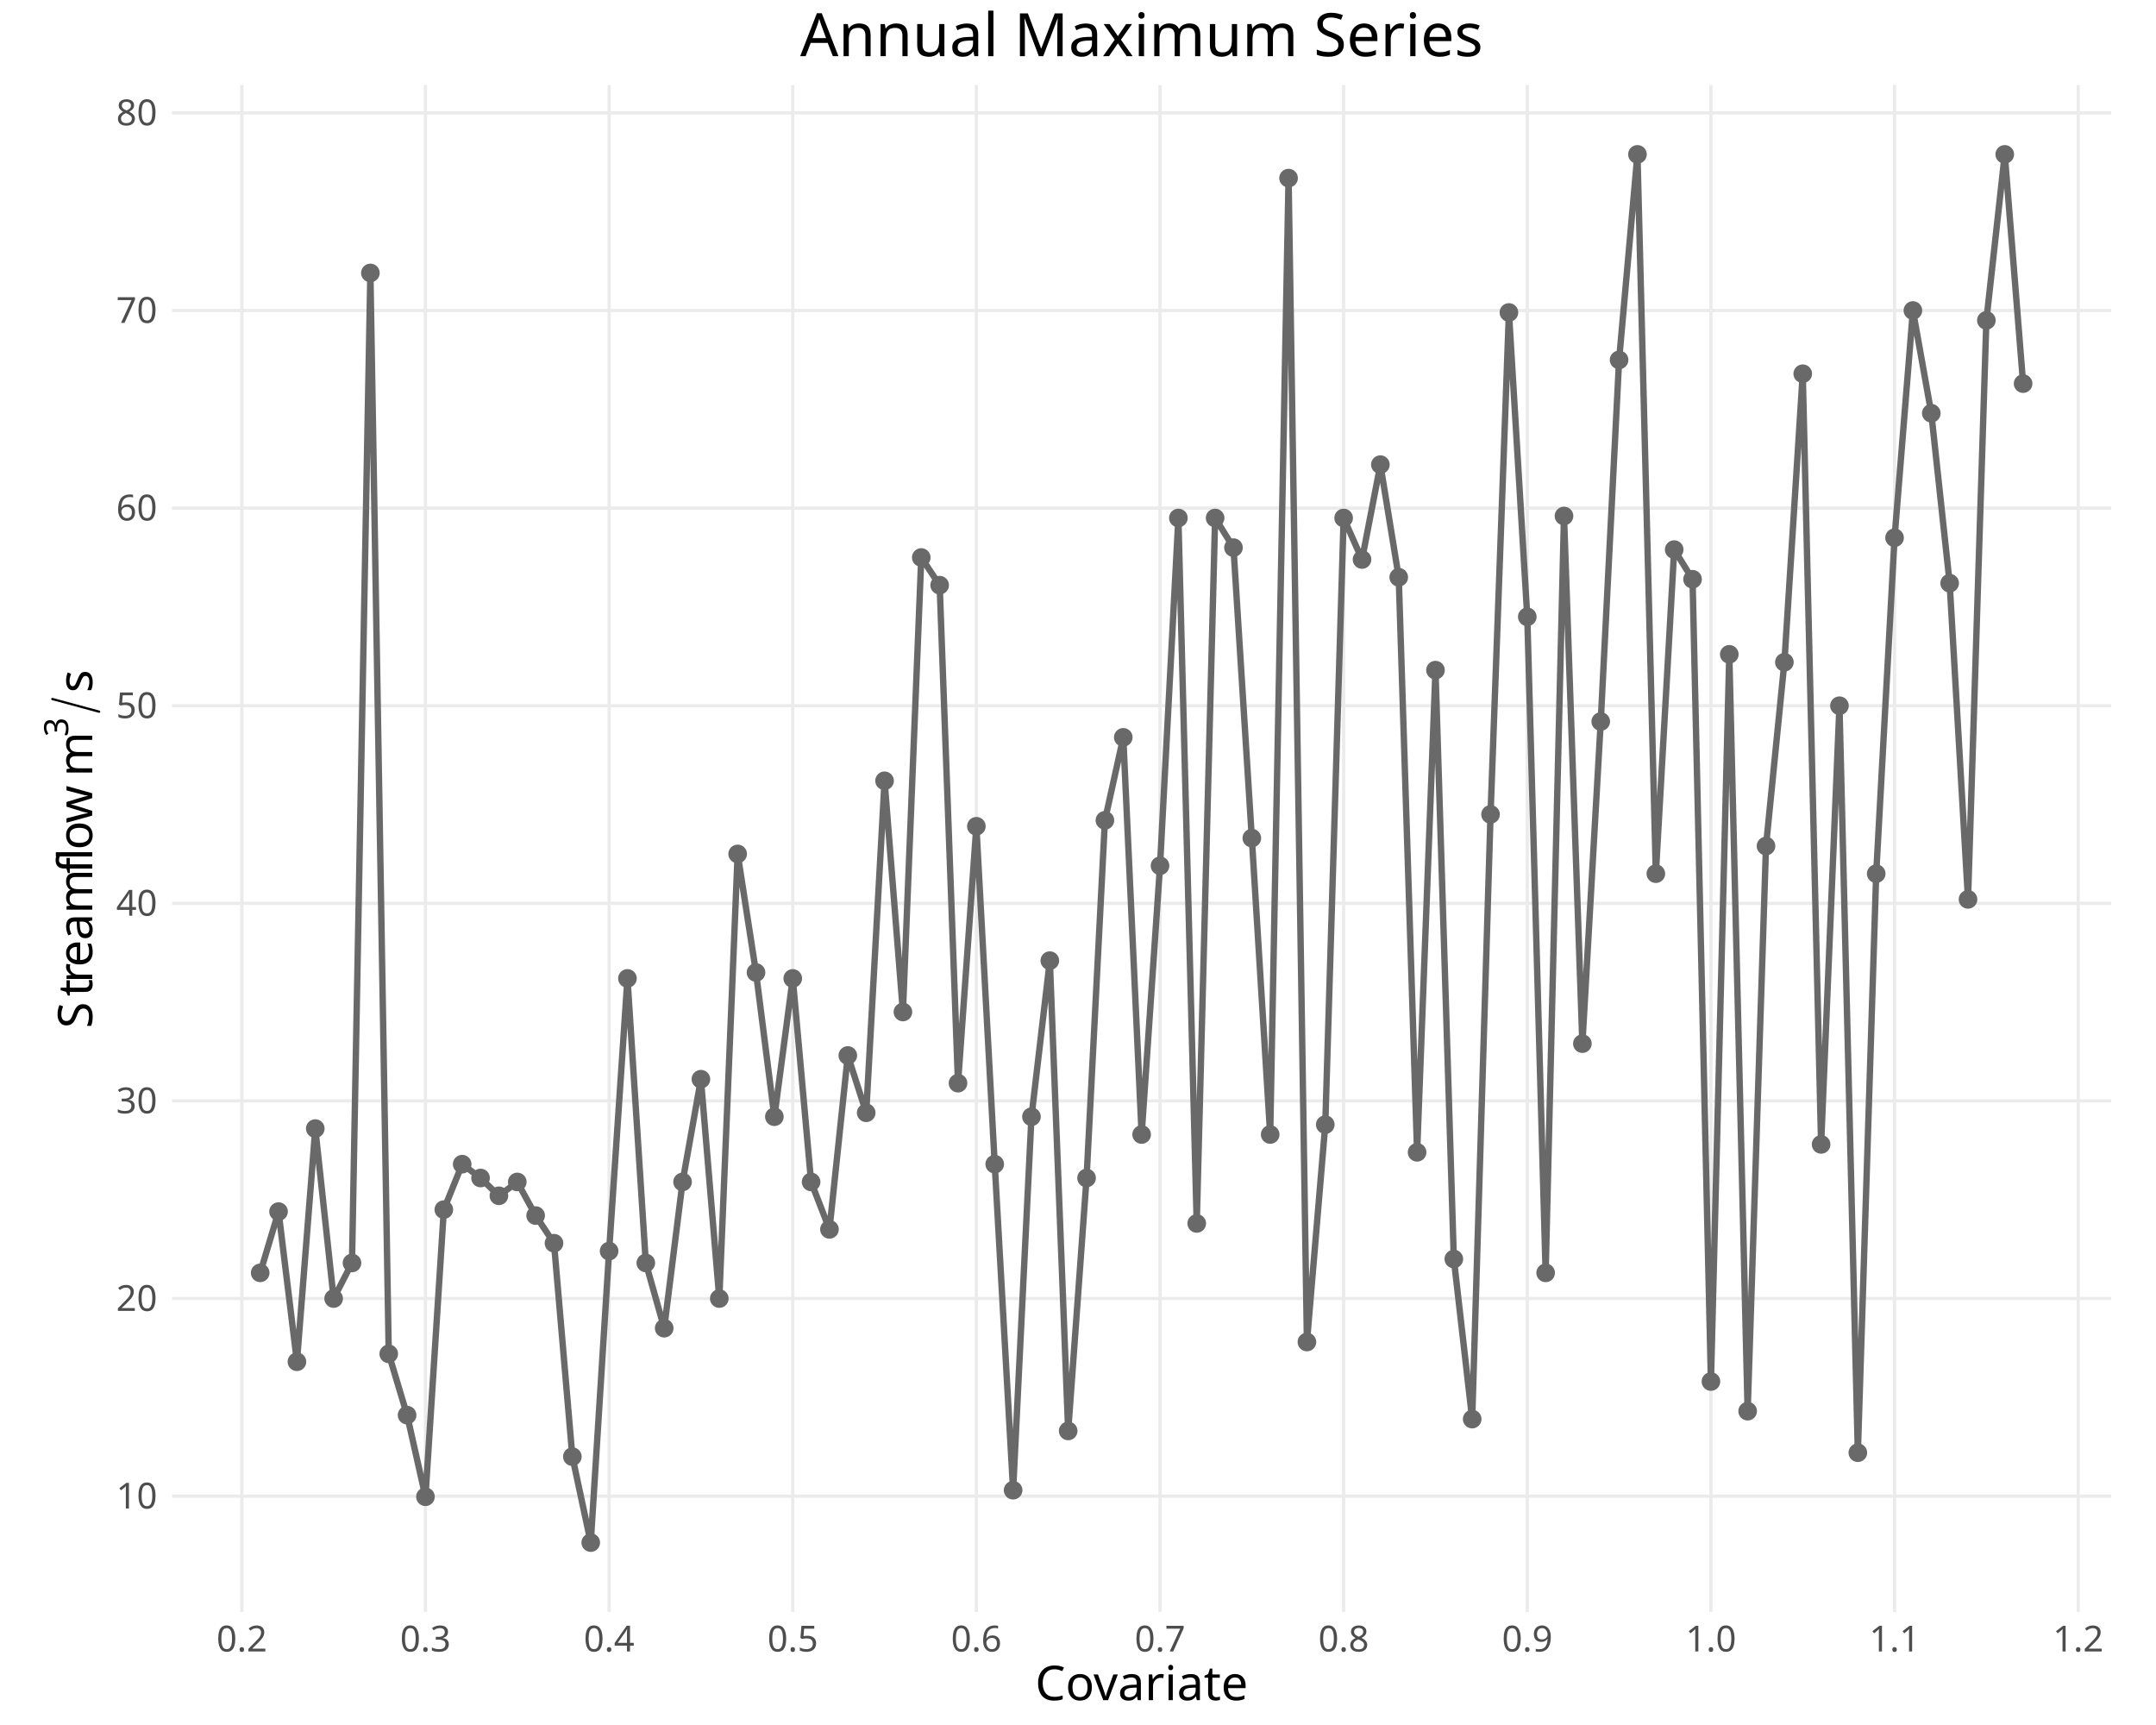
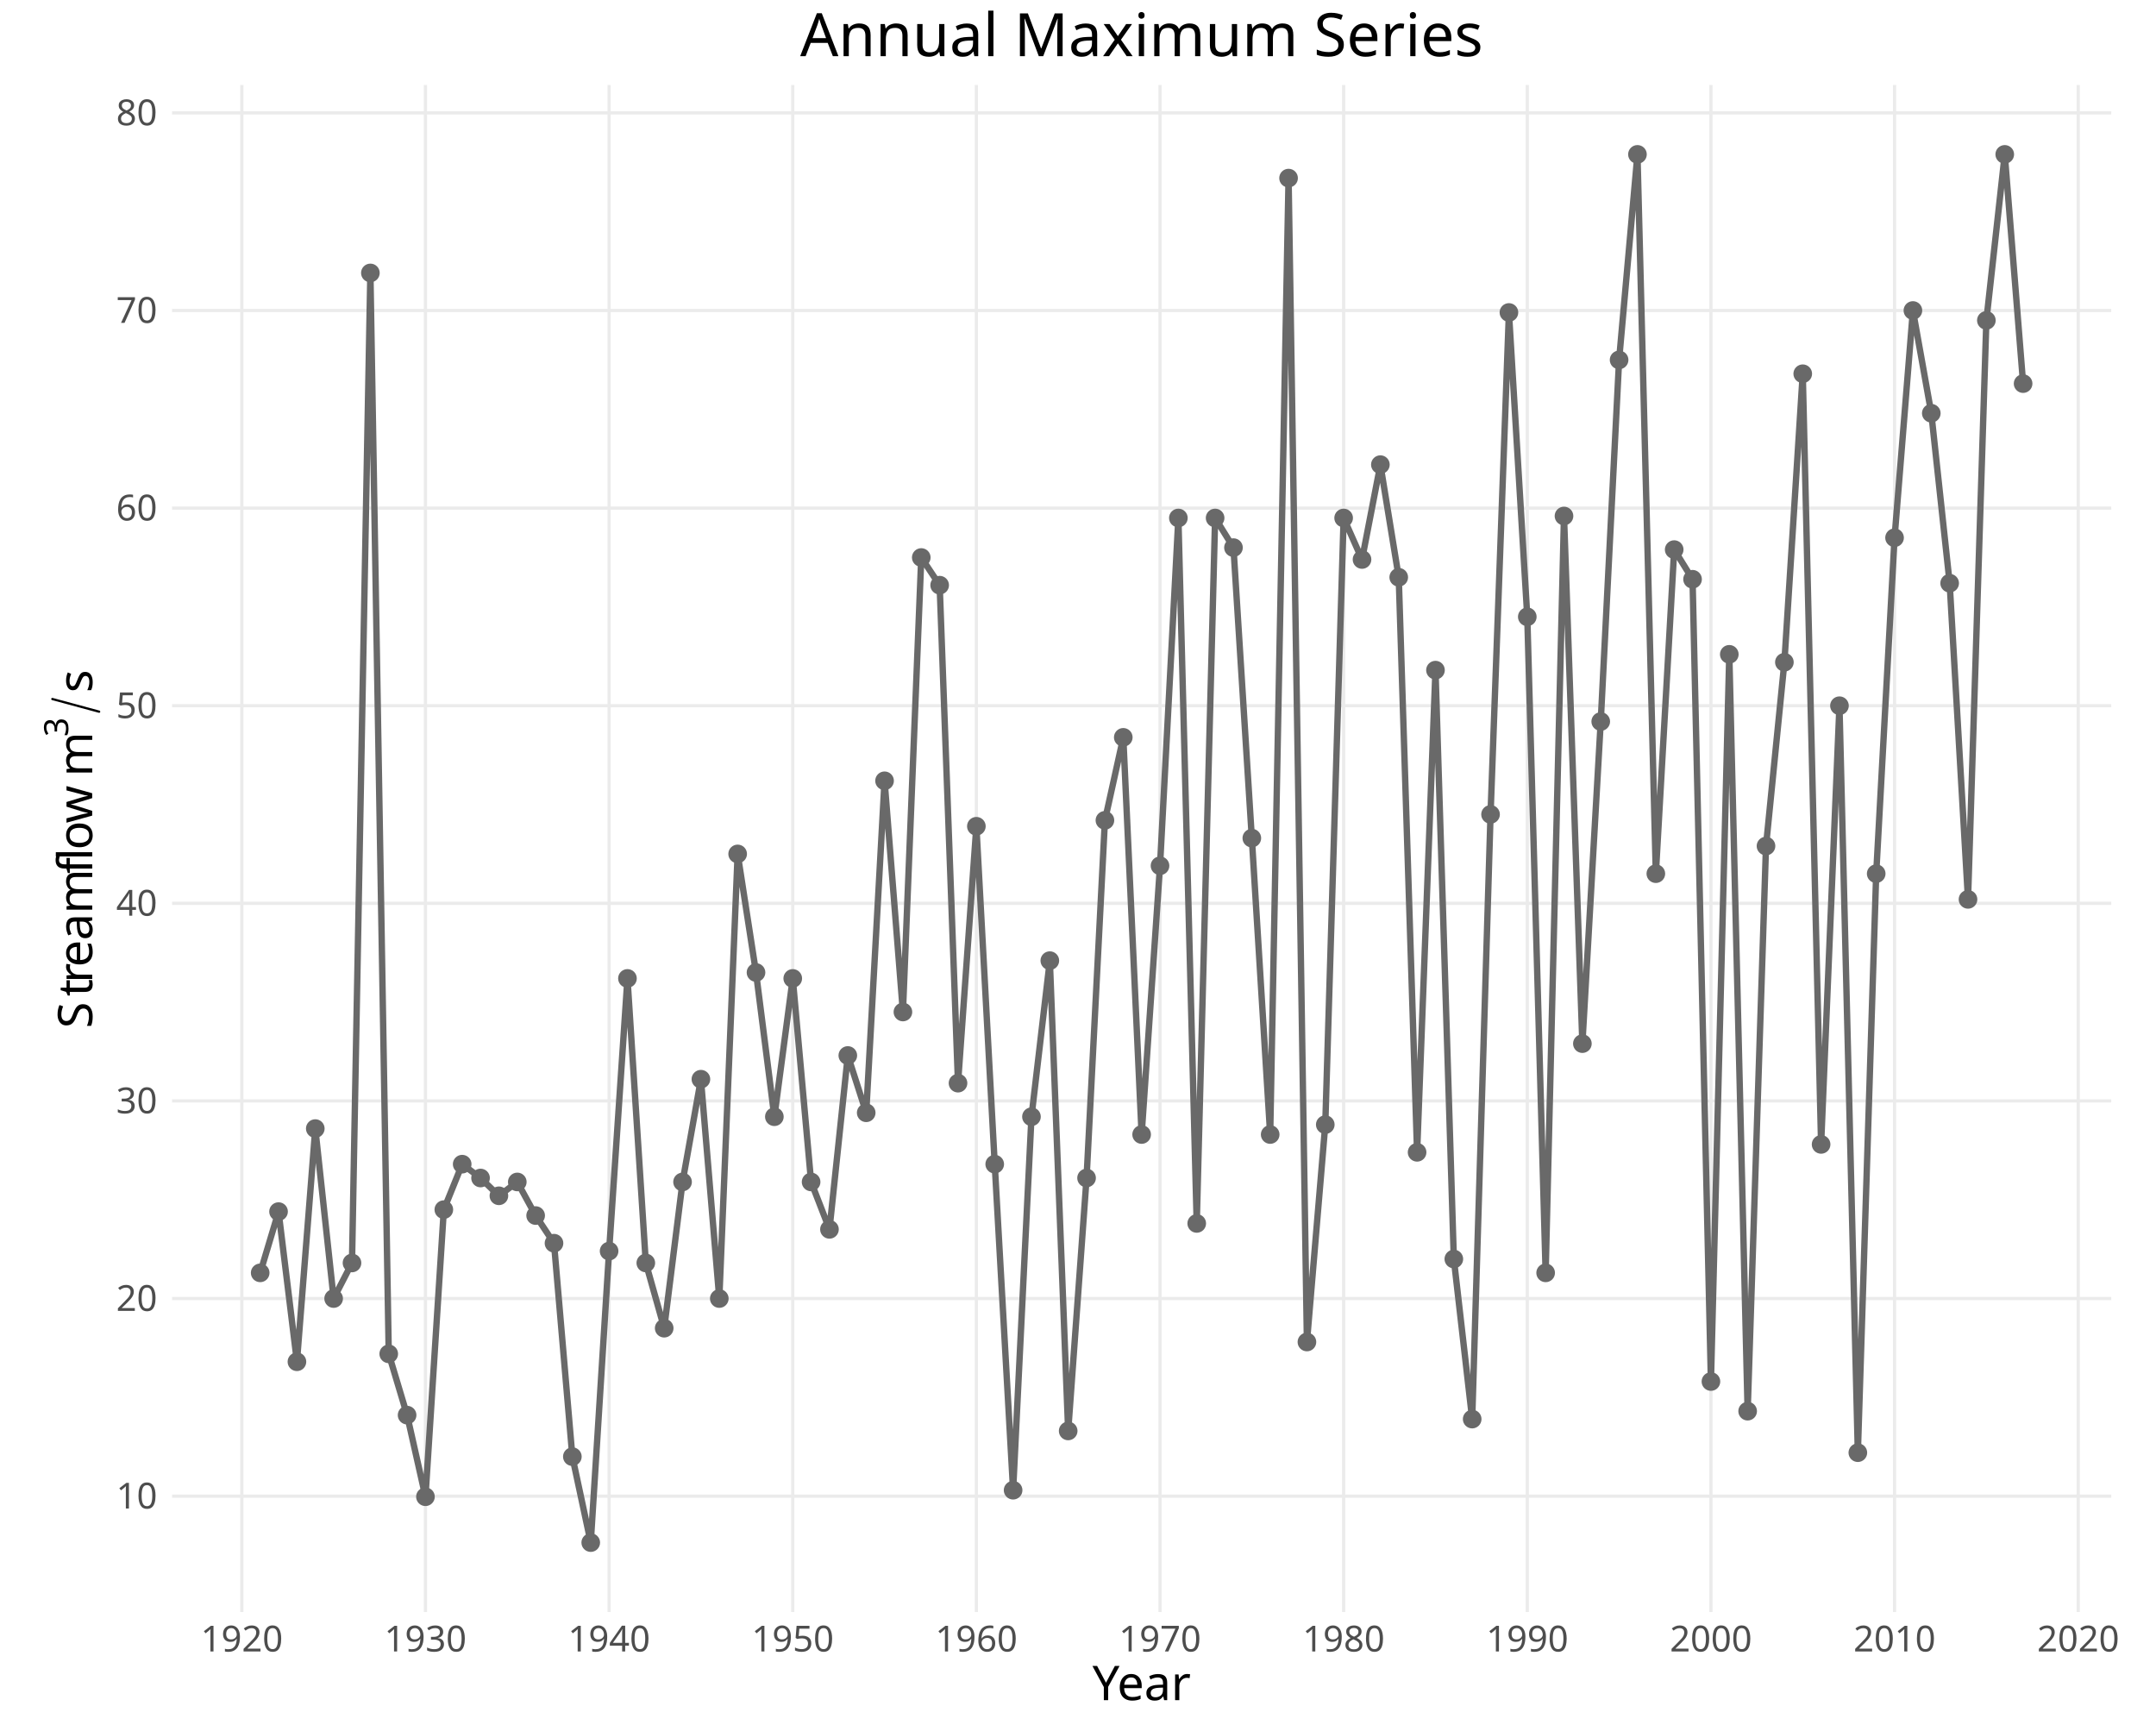
<svg xmlns="http://www.w3.org/2000/svg" class="svglite" data-engine-version="2.0" width="720.00pt" height="576.00pt" viewBox="0 0 720.00 576.00">
  <defs>
    <style type="text/css">
    .svglite line, .svglite polyline, .svglite polygon, .svglite path, .svglite rect, .svglite circle {
      fill: none;
      stroke: #000000;
      stroke-linecap: round;
      stroke-linejoin: round;
      stroke-miterlimit: 10.00;
    }
  </style>
  </defs>
  <rect width="100%" height="100%" style="stroke: none; fill: #FFFFFF;" />
  <defs>
    <clipPath id="cpMC4wMHw3MjAuMDB8MC4wMHw1NzYuMDA=">
      <rect x="0.00" y="0.00" width="720.00" height="576.00" />
    </clipPath>
  </defs>
  <g clip-path="url(#cpMC4wMHw3MjAuMDB8MC4wMHw1NzYuMDA=)">
    <rect x="0" y="0.00" width="720.00" height="576.00" style="stroke-width: 1.07; stroke: none; fill: #FFFFFF;" />
  </g>
  <defs>
    <clipPath id="cpNTcuNDV8NzA1LjA2fDI4LjM4fDUzOC4yNw==">
      <rect x="57.45" y="28.38" width="647.60" height="509.89" />
    </clipPath>
  </defs>
  <g clip-path="url(#cpNTcuNDV8NzA1LjA2fDI4LjM4fDUzOC4yNw==)">
    <polyline points="57.45,499.58 705.06,499.58 " style="stroke-width: 1.07; stroke: #EBEBEB; stroke-linecap: butt;" />
    <polyline points="57.45,433.60 705.06,433.60 " style="stroke-width: 1.07; stroke: #EBEBEB; stroke-linecap: butt;" />
    <polyline points="57.45,367.61 705.06,367.61 " style="stroke-width: 1.07; stroke: #EBEBEB; stroke-linecap: butt;" />
    <polyline points="57.45,301.63 705.06,301.63 " style="stroke-width: 1.07; stroke: #EBEBEB; stroke-linecap: butt;" />
    <polyline points="57.45,235.65 705.06,235.65 " style="stroke-width: 1.07; stroke: #EBEBEB; stroke-linecap: butt;" />
    <polyline points="57.45,169.66 705.06,169.66 " style="stroke-width: 1.07; stroke: #EBEBEB; stroke-linecap: butt;" />
    <polyline points="57.45,103.68 705.06,103.68 " style="stroke-width: 1.07; stroke: #EBEBEB; stroke-linecap: butt;" />
    <polyline points="57.45,37.70 705.06,37.70 " style="stroke-width: 1.07; stroke: #EBEBEB; stroke-linecap: butt;" />
    <polyline points="80.76,538.27 80.76,28.38 " style="stroke-width: 1.07; stroke: #EBEBEB; stroke-linecap: butt;" />
    <polyline points="142.08,538.27 142.08,28.38 " style="stroke-width: 1.07; stroke: #EBEBEB; stroke-linecap: butt;" />
    <polyline points="203.41,538.27 203.41,28.38 " style="stroke-width: 1.07; stroke: #EBEBEB; stroke-linecap: butt;" />
    <polyline points="264.74,538.27 264.74,28.38 " style="stroke-width: 1.07; stroke: #EBEBEB; stroke-linecap: butt;" />
    <polyline points="326.06,538.27 326.06,28.38 " style="stroke-width: 1.07; stroke: #EBEBEB; stroke-linecap: butt;" />
    <polyline points="387.39,538.27 387.39,28.38 " style="stroke-width: 1.07; stroke: #EBEBEB; stroke-linecap: butt;" />
    <polyline points="448.71,538.27 448.71,28.38 " style="stroke-width: 1.07; stroke: #EBEBEB; stroke-linecap: butt;" />
    <polyline points="510.04,538.27 510.04,28.38 " style="stroke-width: 1.07; stroke: #EBEBEB; stroke-linecap: butt;" />
    <polyline points="571.37,538.27 571.37,28.38 " style="stroke-width: 1.07; stroke: #EBEBEB; stroke-linecap: butt;" />
    <polyline points="632.69,538.27 632.69,28.38 " style="stroke-width: 1.07; stroke: #EBEBEB; stroke-linecap: butt;" />
    <polyline points="694.02,538.27 694.02,28.38 " style="stroke-width: 1.07; stroke: #EBEBEB; stroke-linecap: butt;" />
    <circle cx="86.89" cy="425.02" r="2.76" style="stroke-width: 0.71; stroke: #696969; fill: #696969;" />
    <circle cx="93.02" cy="404.57" r="2.76" style="stroke-width: 0.71; stroke: #696969; fill: #696969;" />
    <circle cx="99.16" cy="454.71" r="2.76" style="stroke-width: 0.71; stroke: #696969; fill: #696969;" />
    <circle cx="105.29" cy="376.85" r="2.76" style="stroke-width: 0.71; stroke: #696969; fill: #696969;" />
    <circle cx="111.42" cy="433.60" r="2.76" style="stroke-width: 0.71; stroke: #696969; fill: #696969;" />
    <circle cx="117.55" cy="421.72" r="2.76" style="stroke-width: 0.71; stroke: #696969; fill: #696969;" />
    <circle cx="123.69" cy="91.14" r="2.76" style="stroke-width: 0.71; stroke: #696969; fill: #696969;" />
    <circle cx="129.82" cy="452.07" r="2.76" style="stroke-width: 0.71; stroke: #696969; fill: #696969;" />
    <circle cx="135.95" cy="472.53" r="2.76" style="stroke-width: 0.71; stroke: #696969; fill: #696969;" />
    <circle cx="142.08" cy="499.78" r="2.76" style="stroke-width: 0.71; stroke: #696969; fill: #696969;" />
    <circle cx="148.22" cy="403.91" r="2.76" style="stroke-width: 0.71; stroke: #696969; fill: #696969;" />
    <circle cx="154.35" cy="388.73" r="2.76" style="stroke-width: 0.71; stroke: #696969; fill: #696969;" />
    <circle cx="160.48" cy="393.35" r="2.76" style="stroke-width: 0.71; stroke: #696969; fill: #696969;" />
    <circle cx="166.61" cy="399.29" r="2.76" style="stroke-width: 0.71; stroke: #696969; fill: #696969;" />
    <circle cx="172.75" cy="394.67" r="2.76" style="stroke-width: 0.71; stroke: #696969; fill: #696969;" />
    <circle cx="178.88" cy="405.89" r="2.76" style="stroke-width: 0.71; stroke: #696969; fill: #696969;" />
    <circle cx="185.01" cy="415.12" r="2.76" style="stroke-width: 0.71; stroke: #696969; fill: #696969;" />
    <circle cx="191.14" cy="486.39" r="2.76" style="stroke-width: 0.71; stroke: #696969; fill: #696969;" />
    <circle cx="197.28" cy="515.09" r="2.76" style="stroke-width: 0.71; stroke: #696969; fill: #696969;" />
    <circle cx="203.41" cy="417.76" r="2.76" style="stroke-width: 0.71; stroke: #696969; fill: #696969;" />
    <circle cx="209.54" cy="326.71" r="2.76" style="stroke-width: 0.71; stroke: #696969; fill: #696969;" />
    <circle cx="215.67" cy="421.72" r="2.76" style="stroke-width: 0.71; stroke: #696969; fill: #696969;" />
    <circle cx="221.81" cy="443.50" r="2.76" style="stroke-width: 0.71; stroke: #696969; fill: #696969;" />
    <circle cx="227.94" cy="394.67" r="2.76" style="stroke-width: 0.71; stroke: #696969; fill: #696969;" />
    <circle cx="234.07" cy="360.36" r="2.76" style="stroke-width: 0.71; stroke: #696969; fill: #696969;" />
    <circle cx="240.21" cy="433.60" r="2.76" style="stroke-width: 0.71; stroke: #696969; fill: #696969;" />
    <circle cx="246.34" cy="285.14" r="2.76" style="stroke-width: 0.71; stroke: #696969; fill: #696969;" />
    <circle cx="252.47" cy="324.73" r="2.76" style="stroke-width: 0.71; stroke: #696969; fill: #696969;" />
    <circle cx="258.60" cy="372.89" r="2.76" style="stroke-width: 0.71; stroke: #696969; fill: #696969;" />
    <circle cx="264.74" cy="326.71" r="2.76" style="stroke-width: 0.71; stroke: #696969; fill: #696969;" />
    <circle cx="270.87" cy="394.67" r="2.76" style="stroke-width: 0.71; stroke: #696969; fill: #696969;" />
    <circle cx="277.00" cy="410.50" r="2.76" style="stroke-width: 0.71; stroke: #696969; fill: #696969;" />
    <circle cx="283.13" cy="352.44" r="2.76" style="stroke-width: 0.71; stroke: #696969; fill: #696969;" />
    <circle cx="289.27" cy="371.57" r="2.76" style="stroke-width: 0.71; stroke: #696969; fill: #696969;" />
    <circle cx="295.40" cy="260.72" r="2.76" style="stroke-width: 0.71; stroke: #696969; fill: #696969;" />
    <circle cx="301.53" cy="337.92" r="2.76" style="stroke-width: 0.71; stroke: #696969; fill: #696969;" />
    <circle cx="307.66" cy="186.16" r="2.76" style="stroke-width: 0.71; stroke: #696969; fill: #696969;" />
    <circle cx="313.80" cy="195.40" r="2.76" style="stroke-width: 0.71; stroke: #696969; fill: #696969;" />
    <circle cx="319.93" cy="361.68" r="2.76" style="stroke-width: 0.71; stroke: #696969; fill: #696969;" />
    <circle cx="326.06" cy="275.90" r="2.76" style="stroke-width: 0.71; stroke: #696969; fill: #696969;" />
    <circle cx="332.19" cy="388.73" r="2.76" style="stroke-width: 0.71; stroke: #696969; fill: #696969;" />
    <circle cx="338.33" cy="497.60" r="2.76" style="stroke-width: 0.71; stroke: #696969; fill: #696969;" />
    <circle cx="344.46" cy="372.89" r="2.76" style="stroke-width: 0.71; stroke: #696969; fill: #696969;" />
    <circle cx="350.59" cy="320.77" r="2.76" style="stroke-width: 0.71; stroke: #696969; fill: #696969;" />
    <circle cx="356.72" cy="477.81" r="2.76" style="stroke-width: 0.71; stroke: #696969; fill: #696969;" />
    <circle cx="362.86" cy="393.35" r="2.76" style="stroke-width: 0.71; stroke: #696969; fill: #696969;" />
    <circle cx="368.99" cy="273.92" r="2.76" style="stroke-width: 0.71; stroke: #696969; fill: #696969;" />
    <circle cx="375.12" cy="246.21" r="2.76" style="stroke-width: 0.71; stroke: #696969; fill: #696969;" />
    <circle cx="381.25" cy="378.83" r="2.76" style="stroke-width: 0.71; stroke: #696969; fill: #696969;" />
    <circle cx="387.39" cy="289.09" r="2.76" style="stroke-width: 0.71; stroke: #696969; fill: #696969;" />
    <circle cx="393.52" cy="172.96" r="2.76" style="stroke-width: 0.71; stroke: #696969; fill: #696969;" />
    <circle cx="399.65" cy="408.52" r="2.76" style="stroke-width: 0.71; stroke: #696969; fill: #696969;" />
    <circle cx="405.79" cy="172.96" r="2.76" style="stroke-width: 0.71; stroke: #696969; fill: #696969;" />
    <circle cx="411.92" cy="182.86" r="2.76" style="stroke-width: 0.71; stroke: #696969; fill: #696969;" />
    <circle cx="418.05" cy="279.86" r="2.76" style="stroke-width: 0.71; stroke: #696969; fill: #696969;" />
    <circle cx="424.18" cy="378.83" r="2.76" style="stroke-width: 0.71; stroke: #696969; fill: #696969;" />
    <circle cx="430.32" cy="59.47" r="2.76" style="stroke-width: 0.71; stroke: #696969; fill: #696969;" />
    <circle cx="436.45" cy="448.11" r="2.76" style="stroke-width: 0.71; stroke: #696969; fill: #696969;" />
    <circle cx="442.58" cy="375.53" r="2.76" style="stroke-width: 0.71; stroke: #696969; fill: #696969;" />
    <circle cx="448.71" cy="172.96" r="2.76" style="stroke-width: 0.71; stroke: #696969; fill: #696969;" />
    <circle cx="454.85" cy="186.82" r="2.76" style="stroke-width: 0.71; stroke: #696969; fill: #696969;" />
    <circle cx="460.98" cy="155.15" r="2.76" style="stroke-width: 0.71; stroke: #696969; fill: #696969;" />
    <circle cx="467.11" cy="192.76" r="2.76" style="stroke-width: 0.71; stroke: #696969; fill: #696969;" />
    <circle cx="473.24" cy="384.77" r="2.76" style="stroke-width: 0.71; stroke: #696969; fill: #696969;" />
    <circle cx="479.38" cy="223.77" r="2.76" style="stroke-width: 0.71; stroke: #696969; fill: #696969;" />
    <circle cx="485.51" cy="420.40" r="2.76" style="stroke-width: 0.71; stroke: #696969; fill: #696969;" />
    <circle cx="491.64" cy="473.85" r="2.76" style="stroke-width: 0.71; stroke: #696969; fill: #696969;" />
    <circle cx="497.77" cy="271.94" r="2.76" style="stroke-width: 0.71; stroke: #696969; fill: #696969;" />
    <circle cx="503.91" cy="104.34" r="2.76" style="stroke-width: 0.71; stroke: #696969; fill: #696969;" />
    <circle cx="510.04" cy="205.96" r="2.76" style="stroke-width: 0.71; stroke: #696969; fill: #696969;" />
    <circle cx="516.17" cy="425.02" r="2.76" style="stroke-width: 0.71; stroke: #696969; fill: #696969;" />
    <circle cx="522.30" cy="172.30" r="2.76" style="stroke-width: 0.71; stroke: #696969; fill: #696969;" />
    <circle cx="528.44" cy="348.48" r="2.76" style="stroke-width: 0.71; stroke: #696969; fill: #696969;" />
    <circle cx="534.57" cy="240.93" r="2.76" style="stroke-width: 0.71; stroke: #696969; fill: #696969;" />
    <circle cx="540.70" cy="120.18" r="2.76" style="stroke-width: 0.71; stroke: #696969; fill: #696969;" />
    <circle cx="546.83" cy="51.55" r="2.76" style="stroke-width: 0.71; stroke: #696969; fill: #696969;" />
    <circle cx="552.97" cy="291.73" r="2.76" style="stroke-width: 0.71; stroke: #696969; fill: #696969;" />
    <circle cx="559.10" cy="183.52" r="2.76" style="stroke-width: 0.71; stroke: #696969; fill: #696969;" />
    <circle cx="565.23" cy="193.42" r="2.76" style="stroke-width: 0.71; stroke: #696969; fill: #696969;" />
    <circle cx="571.37" cy="461.31" r="2.76" style="stroke-width: 0.71; stroke: #696969; fill: #696969;" />
    <circle cx="577.50" cy="218.49" r="2.76" style="stroke-width: 0.71; stroke: #696969; fill: #696969;" />
    <circle cx="583.63" cy="471.21" r="2.76" style="stroke-width: 0.71; stroke: #696969; fill: #696969;" />
    <circle cx="589.76" cy="282.50" r="2.76" style="stroke-width: 0.71; stroke: #696969; fill: #696969;" />
    <circle cx="595.90" cy="221.13" r="2.76" style="stroke-width: 0.71; stroke: #696969; fill: #696969;" />
    <circle cx="602.03" cy="124.80" r="2.76" style="stroke-width: 0.71; stroke: #696969; fill: #696969;" />
    <circle cx="608.16" cy="382.13" r="2.76" style="stroke-width: 0.71; stroke: #696969; fill: #696969;" />
    <circle cx="614.29" cy="235.65" r="2.76" style="stroke-width: 0.71; stroke: #696969; fill: #696969;" />
    <circle cx="620.43" cy="485.07" r="2.76" style="stroke-width: 0.71; stroke: #696969; fill: #696969;" />
    <circle cx="626.56" cy="291.73" r="2.76" style="stroke-width: 0.71; stroke: #696969; fill: #696969;" />
    <circle cx="632.69" cy="179.56" r="2.76" style="stroke-width: 0.71; stroke: #696969; fill: #696969;" />
    <circle cx="638.82" cy="103.68" r="2.76" style="stroke-width: 0.71; stroke: #696969; fill: #696969;" />
    <circle cx="644.96" cy="137.99" r="2.76" style="stroke-width: 0.71; stroke: #696969; fill: #696969;" />
    <circle cx="651.09" cy="194.74" r="2.76" style="stroke-width: 0.71; stroke: #696969; fill: #696969;" />
    <circle cx="657.22" cy="300.31" r="2.76" style="stroke-width: 0.71; stroke: #696969; fill: #696969;" />
    <circle cx="663.35" cy="106.98" r="2.76" style="stroke-width: 0.71; stroke: #696969; fill: #696969;" />
    <circle cx="669.49" cy="51.55" r="2.76" style="stroke-width: 0.71; stroke: #696969; fill: #696969;" />
    <circle cx="675.62" cy="128.09" r="2.76" style="stroke-width: 0.71; stroke: #696969; fill: #696969;" />
    <polyline points="86.89,425.02 93.02,404.57 99.16,454.71 105.29,376.85 111.42,433.60 117.55,421.72 123.69,91.14 129.82,452.07 135.95,472.53 142.08,499.78 148.22,403.91 154.35,388.73 160.48,393.35 166.61,399.29 172.75,394.67 178.88,405.89 185.01,415.12 191.14,486.39 197.28,515.09 203.41,417.76 209.54,326.71 215.67,421.72 221.81,443.50 227.94,394.67 234.07,360.36 240.21,433.60 246.34,285.14 252.47,324.73 258.60,372.89 264.74,326.71 270.87,394.67 277.00,410.50 283.13,352.44 289.27,371.57 295.40,260.72 301.53,337.92 307.66,186.16 313.80,195.40 319.93,361.68 326.06,275.90 332.19,388.73 338.33,497.60 344.46,372.89 350.59,320.77 356.72,477.81 362.86,393.35 368.99,273.92 375.12,246.21 381.25,378.83 387.39,289.09 393.52,172.96 399.65,408.52 405.79,172.96 411.92,182.86 418.05,279.86 424.18,378.83 430.32,59.47 436.45,448.11 442.58,375.53 448.71,172.96 454.85,186.82 460.98,155.15 467.11,192.76 473.24,384.77 479.38,223.77 485.51,420.40 491.64,473.85 497.77,271.94 503.91,104.34 510.04,205.96 516.17,425.02 522.30,172.30 528.44,348.48 534.57,240.93 540.70,120.18 546.83,51.55 552.97,291.73 559.10,183.52 565.23,193.42 571.37,461.31 577.50,218.49 583.63,471.21 589.76,282.50 595.90,221.13 602.03,124.80 608.16,382.13 614.29,235.65 620.43,485.07 626.56,291.73 632.69,179.56 638.82,103.68 644.96,137.99 651.09,194.74 657.22,300.31 663.35,106.98 669.49,51.55 675.62,128.09 " style="stroke-width: 2.13; stroke: #696969; stroke-linecap: butt;" />
    <polyline points="86.89,313.45 93.02,313.45 99.16,313.45 105.29,313.45 111.42,313.45 117.55,313.45 123.69,313.45 129.82,313.45 135.95,313.45 142.08,313.45 148.22,313.45 154.35,313.45 160.48,313.45 166.61,313.45 172.75,313.45 178.88,313.45 185.01,313.45 191.14,313.45 197.28,313.45 203.41,313.45 209.54,313.45 215.67,313.45 221.81,313.45 227.94,313.45 234.07,313.45 240.21,313.45 246.34,313.45 252.47,313.45 258.60,313.45 264.74,313.45 270.87,313.45 277.00,313.45 283.13,313.45 289.27,313.45 295.40,313.45 301.53,313.45 307.66,313.45 313.80,313.45 319.93,313.45 326.06,313.45 332.19,313.45 338.33,313.45 344.46,313.45 350.59,313.45 356.72,313.45 362.86,313.45 368.99,313.45 375.12,313.45 381.25,313.45 387.39,313.45 393.52,313.45 399.65,313.45 405.79,313.45 411.92,313.45 418.05,313.45 424.18,313.45 430.32,313.45 436.45,313.45 442.58,313.45 448.71,313.45 454.85,313.45 460.98,313.45 467.11,313.45 473.24,313.45 479.38,313.45 485.51,313.45 491.64,313.45 497.77,313.45 503.91,313.45 510.04,313.45 516.17,313.45 522.30,313.45 528.44,313.45 534.57,313.45 540.70,313.45 546.83,313.45 552.97,313.45 559.10,313.45 565.23,313.45 571.37,313.45 577.50,313.45 583.63,313.45 589.76,313.45 595.90,313.45 602.03,313.45 608.16,313.45 614.29,313.45 620.43,313.45 626.56,313.45 632.69,313.45 638.82,313.45 644.96,313.45 651.09,313.45 657.22,313.45 663.35,313.45 669.49,313.45 675.62,313.45 " style="stroke-width: 0.00; stroke: #0000FF; stroke-linecap: butt;" />
    <polyline points="86.89,190.66 93.02,190.66 99.16,190.66 105.29,190.66 111.42,190.66 117.55,190.66 123.69,190.66 129.82,190.66 135.95,190.66 142.08,190.66 148.22,190.66 154.35,190.66 160.48,190.66 166.61,190.66 172.75,190.66 178.88,190.66 185.01,190.66 191.14,190.66 197.28,190.66 203.41,190.66 209.54,190.66 215.67,190.66 221.81,190.66 227.94,190.66 234.07,190.66 240.21,190.66 246.34,190.66 252.47,190.66 258.60,190.66 264.74,190.66 270.87,190.66 277.00,190.66 283.13,190.66 289.27,190.66 295.40,190.66 301.53,190.66 307.66,190.66 313.80,190.66 319.93,190.66 326.06,190.66 332.19,190.66 338.33,190.66 344.46,190.66 350.59,190.66 356.72,190.66 362.86,190.66 368.99,190.66 375.12,190.66 381.25,190.66 387.39,190.66 393.52,190.66 399.65,190.66 405.79,190.66 411.92,190.66 418.05,190.66 424.18,190.66 430.32,190.66 436.45,190.66 442.58,190.66 448.71,190.66 454.85,190.66 460.98,190.66 467.11,190.66 473.24,190.66 479.38,190.66 485.51,190.66 491.64,190.66 497.77,190.66 503.91,190.66 510.04,190.66 516.17,190.66 522.30,190.66 528.44,190.66 534.57,190.66 540.70,190.66 546.83,190.66 552.97,190.66 559.10,190.66 565.23,190.66 571.37,190.66 577.50,190.66 583.63,190.66 589.76,190.66 595.90,190.66 602.03,190.66 608.16,190.66 614.29,190.66 620.43,190.66 626.56,190.66 632.69,190.66 638.82,190.66 644.96,190.66 651.09,190.66 657.22,190.66 663.35,190.66 669.49,190.66 675.62,190.66 " style="stroke-width: 0.00; stroke: #0000FF; stroke-dasharray: 4.00,4.00; stroke-linecap: butt;" />
    <polyline points="86.89,436.23 93.02,436.23 99.16,436.23 105.29,436.23 111.42,436.23 117.55,436.23 123.69,436.23 129.82,436.23 135.95,436.23 142.08,436.23 148.22,436.23 154.35,436.23 160.48,436.23 166.61,436.23 172.75,436.23 178.88,436.23 185.01,436.23 191.14,436.23 197.28,436.23 203.41,436.23 209.54,436.23 215.67,436.23 221.81,436.23 227.94,436.23 234.07,436.23 240.21,436.23 246.34,436.23 252.47,436.23 258.60,436.23 264.74,436.23 270.87,436.23 277.00,436.23 283.13,436.23 289.27,436.23 295.40,436.23 301.53,436.23 307.66,436.23 313.80,436.23 319.93,436.23 326.06,436.23 332.19,436.23 338.33,436.23 344.46,436.23 350.59,436.23 356.72,436.23 362.86,436.23 368.99,436.23 375.12,436.23 381.25,436.23 387.39,436.23 393.52,436.23 399.65,436.23 405.79,436.23 411.92,436.23 418.05,436.23 424.18,436.23 430.32,436.23 436.45,436.23 442.58,436.23 448.71,436.23 454.85,436.23 460.98,436.23 467.11,436.23 473.24,436.23 479.38,436.23 485.51,436.23 491.64,436.23 497.77,436.23 503.91,436.23 510.04,436.23 516.17,436.23 522.30,436.23 528.44,436.23 534.57,436.23 540.70,436.23 546.83,436.23 552.97,436.23 559.10,436.23 565.23,436.23 571.37,436.23 577.50,436.23 583.63,436.23 589.76,436.23 595.90,436.23 602.03,436.23 608.16,436.23 614.29,436.23 620.43,436.23 626.56,436.23 632.69,436.23 638.82,436.23 644.96,436.23 651.09,436.23 657.22,436.23 663.35,436.23 669.49,436.23 675.62,436.23 " style="stroke-width: 0.00; stroke: #0000FF; stroke-dasharray: 4.00,4.00; stroke-linecap: butt;" />
  </g>
  <g clip-path="url(#cpMC4wMHw3MjAuMDB8MC4wMHw1NzYuMDA=)">
    <text x="52.52" y="503.71" text-anchor="end" style="font-size: 12.00px; fill: #4D4D4D; font-family: sans;" textLength="13.35px" lengthAdjust="spacingAndGlyphs">10</text>
    <text x="52.52" y="437.73" text-anchor="end" style="font-size: 12.00px; fill: #4D4D4D; font-family: sans;" textLength="13.35px" lengthAdjust="spacingAndGlyphs">20</text>
    <text x="52.52" y="371.74" text-anchor="end" style="font-size: 12.00px; fill: #4D4D4D; font-family: sans;" textLength="13.35px" lengthAdjust="spacingAndGlyphs">30</text>
    <text x="52.52" y="305.76" text-anchor="end" style="font-size: 12.00px; fill: #4D4D4D; font-family: sans;" textLength="13.35px" lengthAdjust="spacingAndGlyphs">40</text>
    <text x="52.52" y="239.78" text-anchor="end" style="font-size: 12.00px; fill: #4D4D4D; font-family: sans;" textLength="13.35px" lengthAdjust="spacingAndGlyphs">50</text>
    <text x="52.52" y="173.79" text-anchor="end" style="font-size: 12.00px; fill: #4D4D4D; font-family: sans;" textLength="13.35px" lengthAdjust="spacingAndGlyphs">60</text>
    <text x="52.52" y="107.81" text-anchor="end" style="font-size: 12.00px; fill: #4D4D4D; font-family: sans;" textLength="13.35px" lengthAdjust="spacingAndGlyphs">70</text>
    <text x="52.52" y="41.83" text-anchor="end" style="font-size: 12.00px; fill: #4D4D4D; font-family: sans;" textLength="13.35px" lengthAdjust="spacingAndGlyphs">80</text>
-     <text x="80.76" y="551.45" text-anchor="middle" style="font-size: 12.00px; fill: #4D4D4D; font-family: sans;" textLength="16.68px" lengthAdjust="spacingAndGlyphs">0.2</text>
-     <text x="142.08" y="551.45" text-anchor="middle" style="font-size: 12.00px; fill: #4D4D4D; font-family: sans;" textLength="16.68px" lengthAdjust="spacingAndGlyphs">0.3</text>
-     <text x="203.41" y="551.45" text-anchor="middle" style="font-size: 12.00px; fill: #4D4D4D; font-family: sans;" textLength="16.68px" lengthAdjust="spacingAndGlyphs">0.4</text>
-     <text x="264.74" y="551.45" text-anchor="middle" style="font-size: 12.00px; fill: #4D4D4D; font-family: sans;" textLength="16.68px" lengthAdjust="spacingAndGlyphs">0.5</text>
-     <text x="326.06" y="551.45" text-anchor="middle" style="font-size: 12.00px; fill: #4D4D4D; font-family: sans;" textLength="16.68px" lengthAdjust="spacingAndGlyphs">0.6</text>
-     <text x="387.39" y="551.45" text-anchor="middle" style="font-size: 12.00px; fill: #4D4D4D; font-family: sans;" textLength="16.68px" lengthAdjust="spacingAndGlyphs">0.7</text>
-     <text x="448.71" y="551.45" text-anchor="middle" style="font-size: 12.00px; fill: #4D4D4D; font-family: sans;" textLength="16.68px" lengthAdjust="spacingAndGlyphs">0.8</text>
-     <text x="510.04" y="551.45" text-anchor="middle" style="font-size: 12.00px; fill: #4D4D4D; font-family: sans;" textLength="16.68px" lengthAdjust="spacingAndGlyphs">0.9</text>
-     <text x="571.37" y="551.45" text-anchor="middle" style="font-size: 12.00px; fill: #4D4D4D; font-family: sans;" textLength="16.68px" lengthAdjust="spacingAndGlyphs">1.0</text>
-     <text x="632.69" y="551.45" text-anchor="middle" style="font-size: 12.00px; fill: #4D4D4D; font-family: sans;" textLength="16.68px" lengthAdjust="spacingAndGlyphs">1.1</text>
-     <text x="694.02" y="551.45" text-anchor="middle" style="font-size: 12.00px; fill: #4D4D4D; font-family: sans;" textLength="16.68px" lengthAdjust="spacingAndGlyphs">1.2</text>
-     <text x="381.25" y="567.70" text-anchor="middle" style="font-size: 16.00px; font-family: sans;" textLength="68.49px" lengthAdjust="spacingAndGlyphs">Covariate</text>
+     <text x="80.76" y="551.45" text-anchor="middle" style="font-size: 12.00px; fill: #4D4D4D; font-family: sans;" textLength="26.70px" lengthAdjust="spacingAndGlyphs">1920</text>
+     <text x="142.08" y="551.45" text-anchor="middle" style="font-size: 12.00px; fill: #4D4D4D; font-family: sans;" textLength="26.70px" lengthAdjust="spacingAndGlyphs">1930</text>
+     <text x="203.41" y="551.45" text-anchor="middle" style="font-size: 12.00px; fill: #4D4D4D; font-family: sans;" textLength="26.70px" lengthAdjust="spacingAndGlyphs">1940</text>
+     <text x="264.74" y="551.45" text-anchor="middle" style="font-size: 12.00px; fill: #4D4D4D; font-family: sans;" textLength="26.70px" lengthAdjust="spacingAndGlyphs">1950</text>
+     <text x="326.06" y="551.45" text-anchor="middle" style="font-size: 12.00px; fill: #4D4D4D; font-family: sans;" textLength="26.70px" lengthAdjust="spacingAndGlyphs">1960</text>
+     <text x="387.39" y="551.45" text-anchor="middle" style="font-size: 12.00px; fill: #4D4D4D; font-family: sans;" textLength="26.70px" lengthAdjust="spacingAndGlyphs">1970</text>
+     <text x="448.71" y="551.45" text-anchor="middle" style="font-size: 12.00px; fill: #4D4D4D; font-family: sans;" textLength="26.70px" lengthAdjust="spacingAndGlyphs">1980</text>
+     <text x="510.04" y="551.45" text-anchor="middle" style="font-size: 12.00px; fill: #4D4D4D; font-family: sans;" textLength="26.70px" lengthAdjust="spacingAndGlyphs">1990</text>
+     <text x="571.37" y="551.45" text-anchor="middle" style="font-size: 12.00px; fill: #4D4D4D; font-family: sans;" textLength="26.70px" lengthAdjust="spacingAndGlyphs">2000</text>
+     <text x="632.69" y="551.45" text-anchor="middle" style="font-size: 12.00px; fill: #4D4D4D; font-family: sans;" textLength="26.70px" lengthAdjust="spacingAndGlyphs">2010</text>
+     <text x="694.02" y="551.45" text-anchor="middle" style="font-size: 12.00px; fill: #4D4D4D; font-family: sans;" textLength="26.70px" lengthAdjust="spacingAndGlyphs">2020</text>
+     <text x="381.25" y="567.70" text-anchor="middle" style="font-size: 16.00px; font-family: sans;" textLength="33.80px" lengthAdjust="spacingAndGlyphs">Year</text>
    <text transform="translate(30.80,343.35) rotate(-90)" style="font-size: 16.00px; font-family: sans;" textLength="10.68px" lengthAdjust="spacingAndGlyphs">S</text>
    <text transform="translate(30.80,332.68) rotate(-90)" style="font-size: 16.00px; font-family: sans;" textLength="4.44px" lengthAdjust="spacingAndGlyphs">t</text>
    <text transform="translate(30.80,328.23) rotate(-90)" style="font-size: 16.00px; font-family: sans;" textLength="5.33px" lengthAdjust="spacingAndGlyphs">r</text>
    <text transform="translate(30.80,322.91) rotate(-90)" style="font-size: 16.00px; font-family: sans;" textLength="8.90px" lengthAdjust="spacingAndGlyphs">e</text>
    <text transform="translate(30.80,314.01) rotate(-90)" style="font-size: 16.00px; font-family: sans;" textLength="8.90px" lengthAdjust="spacingAndGlyphs">a</text>
    <text transform="translate(30.80,305.11) rotate(-90)" style="font-size: 16.00px; font-family: sans;" textLength="13.33px" lengthAdjust="spacingAndGlyphs">m</text>
    <text transform="translate(30.80,291.77) rotate(-90)" style="font-size: 16.00px; font-family: sans;" textLength="4.44px" lengthAdjust="spacingAndGlyphs">f</text>
    <text transform="translate(30.80,287.33) rotate(-90)" style="font-size: 16.00px; font-family: sans;" textLength="3.55px" lengthAdjust="spacingAndGlyphs">l</text>
    <text transform="translate(30.80,283.78) rotate(-90)" style="font-size: 16.00px; font-family: sans;" textLength="8.90px" lengthAdjust="spacingAndGlyphs">o</text>
    <text transform="translate(30.80,274.88) rotate(-90)" style="font-size: 16.00px; font-family: sans;" textLength="11.56px" lengthAdjust="spacingAndGlyphs">w</text>
    <text transform="translate(30.80,263.32) rotate(-90)" style="font-size: 16.00px; font-family: sans;" textLength="4.00px" lengthAdjust="spacingAndGlyphs"> </text>
    <text transform="translate(30.80,259.32) rotate(-90)" style="font-size: 16.00px; font-family: sans;" textLength="13.33px" lengthAdjust="spacingAndGlyphs">m</text>
    <text transform="translate(22.77,245.98) rotate(-90)" style="font-size: 11.20px; font-family: sans;" textLength="6.23px" lengthAdjust="spacingAndGlyphs">3</text>
    <polyline points="33.11,237.64 17.48,233.41 " style="stroke-width: 0.75;" />
    <text transform="translate(30.80,231.29) rotate(-90)" style="font-size: 16.00px; font-family: sans;" textLength="8.01px" lengthAdjust="spacingAndGlyphs">s</text>
    <text x="381.25" y="18.75" text-anchor="middle" style="font-size: 20.00px; font-family: sans;" textLength="216.79px" lengthAdjust="spacingAndGlyphs">Annual Maximum Series</text>
  </g>
</svg>
